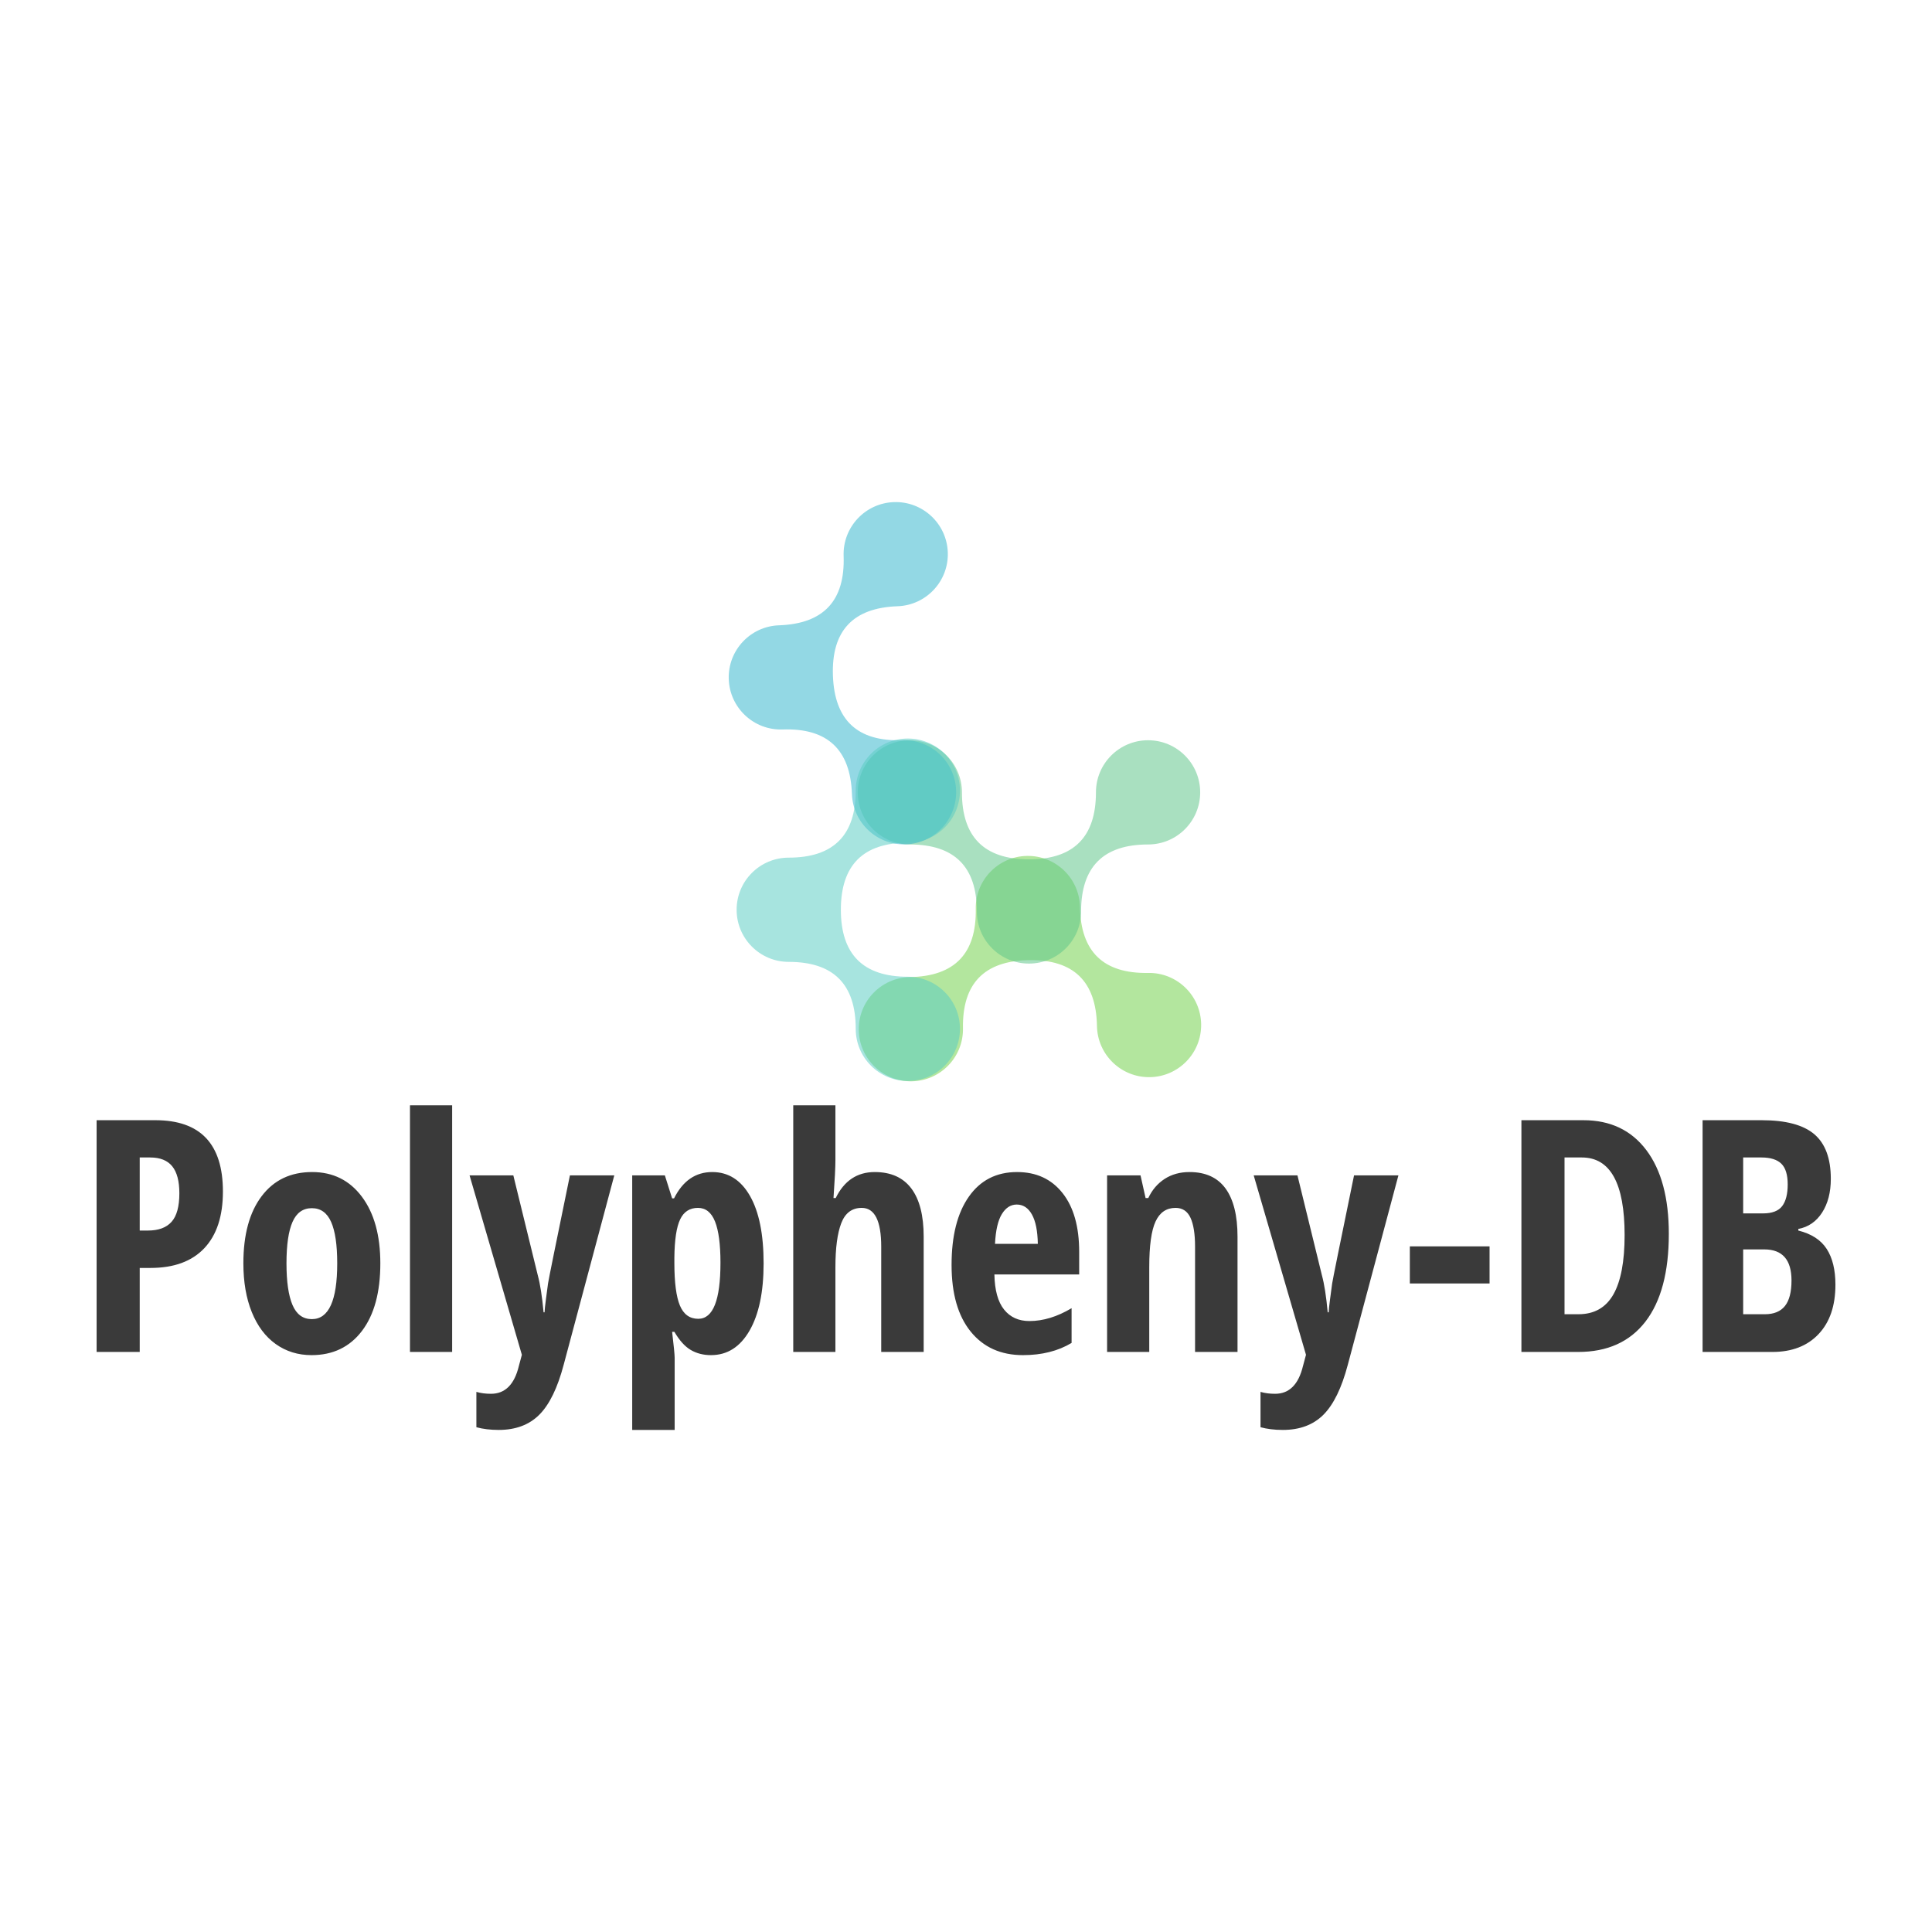
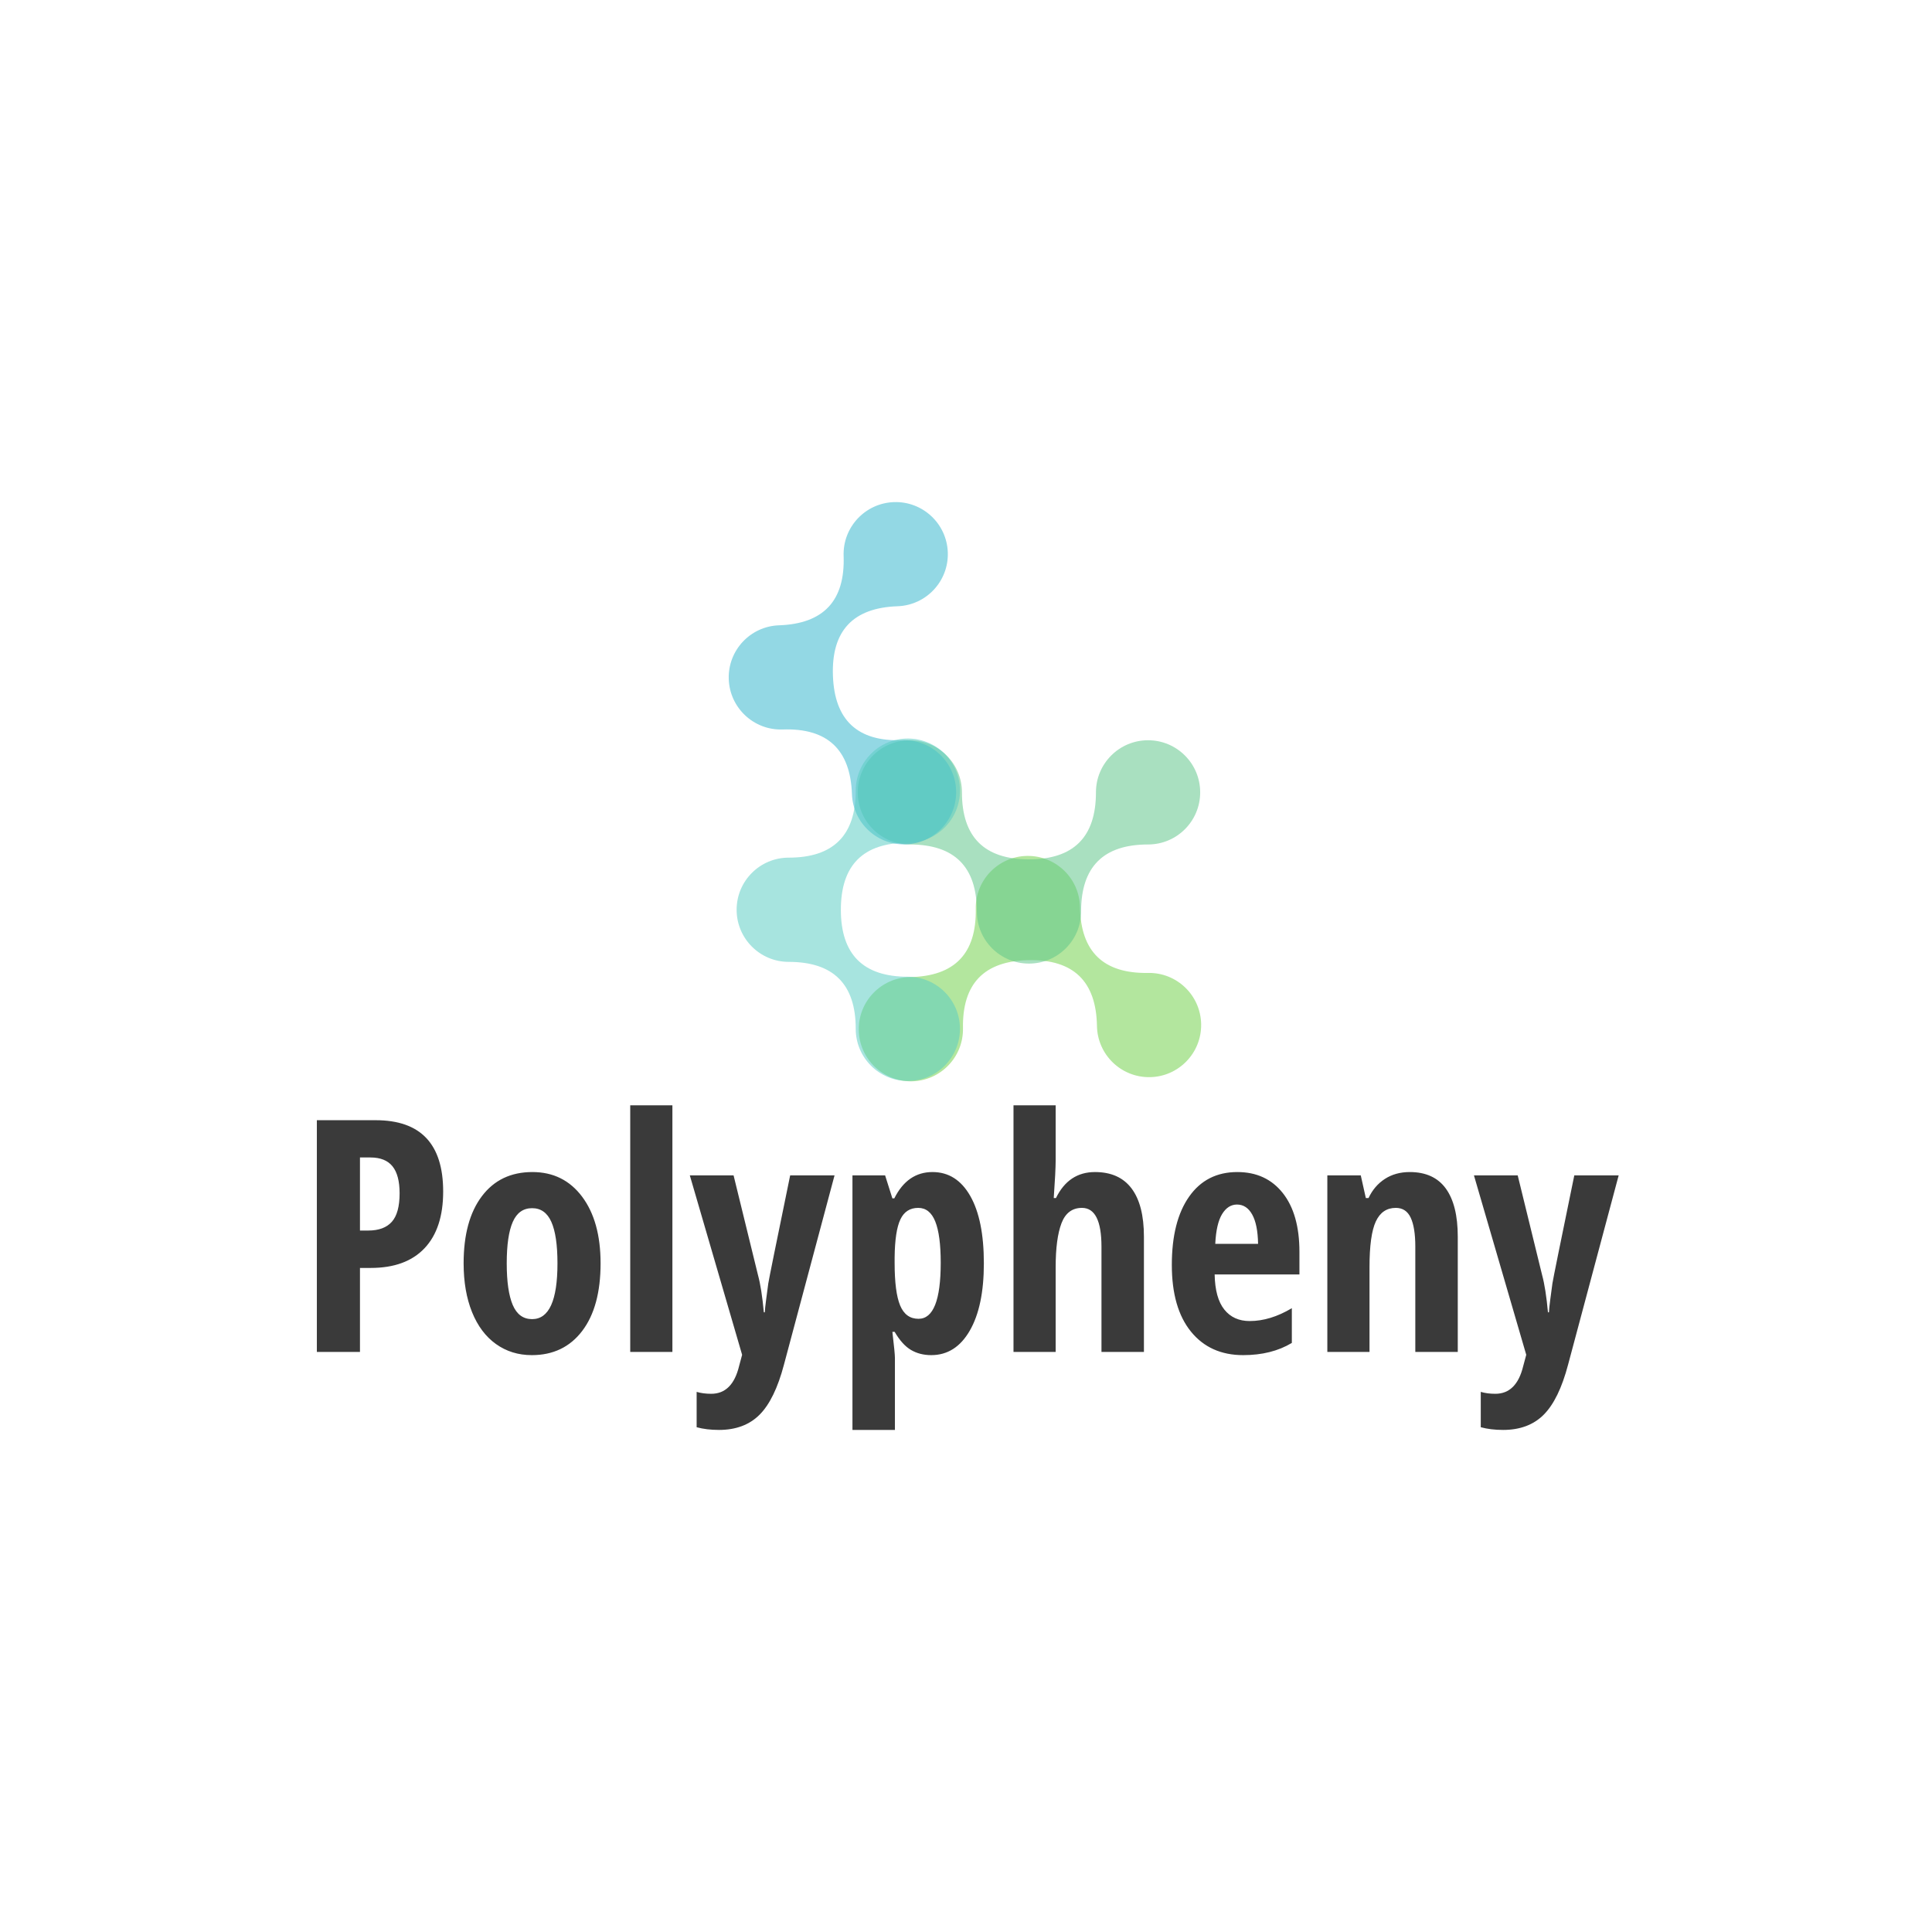
- <svg xmlns="http://www.w3.org/2000/svg" class="thumb" width="1000" height="1000" viewBox="0,0,600,600">
-   <defs>
-     <style type="text/css" />
+ <svg xmlns="http://www.w3.org/2000/svg" class="thumb" width="1000" height="1000" viewBox="0,0,600,600" id="svg3336" version="1.1">
+   <defs id="defs3338">
+     <style type="text/css" id="style3340" />
  </defs>
-   <g transform="matrix(1.2344,0,0,1.2344,-67.4344,146.7458)">
-     <g transform="matrix(-1.2856,0.0224,-0.0224,-1.2856,363.59,158.2043)">
-       <svg width="77.004" height="53.7" viewBox="11.429,23.96,77.004,53.7">
-         <defs>
+   <g transform="matrix(1.2344,0,0,1.2344,-67.4344,146.7458)" id="g3342">
+     <g transform="matrix(-1.2856,0.0224,-0.0224,-1.2856,363.59,158.2043)" id="g3344">
+       <svg width="77.004" height="53.7" viewBox="11.429,23.96,77.004,53.7" id="svg3346" version="1.1">
+         <defs id="defs3348">
          <linearGradient x1="0" y1="0.5" x2="1" y2="0.5" id="linearGradientSjsn91j434">
-             <stop offset="0%" stop-color="#74d14c" stop-opacity="0.54" />
-             <stop offset="100%" stop-color="#74d14c" stop-opacity="0.54" />
+             <stop offset="0%" stop-color="#74d14c" stop-opacity="0.54" id="stop3351" />
+             <stop offset="100%" stop-color="#74d14c" stop-opacity="0.54" id="stop3353" />
          </linearGradient>
        </defs>
-         <g />
-         <g />
-         <g />
-         <g>
-           <path fill-rule="evenodd" clip-rule="evenodd" d="M73.232,28.96c-5.631,0-10.194,4.567-10.194,10.197   c0,8.74-4.368,13.108-13.11,13.108c-8.737,0-13.111-4.369-13.111-13.108c0-5.63-4.563-10.197-10.194-10.197   s-10.194,4.567-10.194,10.197c0,5.631,4.563,10.198,10.194,10.198c8.742,0,13.111,4.369,13.111,13.111   c0,5.631,4.563,10.194,10.195,10.194c5.63,0,10.2-4.563,10.2-10.194c0-8.742,4.368-13.111,13.104-13.111   c5.637,0,10.2-4.567,10.2-10.198C83.433,33.527,78.869,28.96,73.232,28.96z" fill="url('#linearGradientSjsn91j434')" style="" stroke="none" />
+         <g id="g3355" />
+         <g id="g3357" />
+         <g id="g3359" />
+         <g id="g3361">
+           <path fill-rule="evenodd" clip-rule="evenodd" d="M73.232,28.96c-5.631,0-10.194,4.567-10.194,10.197   c0,8.74-4.368,13.108-13.11,13.108c-8.737,0-13.111-4.369-13.111-13.108c0-5.63-4.563-10.197-10.194-10.197   s-10.194,4.567-10.194,10.197c0,5.631,4.563,10.198,10.194,10.198c8.742,0,13.111,4.369,13.111,13.111   c0,5.631,4.563,10.194,10.195,10.194c5.63,0,10.2-4.563,10.2-10.194c0-8.742,4.368-13.111,13.104-13.111   c5.637,0,10.2-4.567,10.2-10.198C83.433,33.527,78.869,28.96,73.232,28.96z" fill="url('#linearGradientSjsn91j434')" style="" stroke="none" id="path3363" />
        </g>
      </svg>
    </g>
-     <g transform="matrix(1.2858,0,0,1.2858,263.9971,60.9266)">
-       <svg width="77.004" height="53.7" viewBox="11.429,23.96,77.004,53.7">
-         <defs>
+     <g transform="matrix(1.2858,0,0,1.2858,263.9971,60.9266)" id="g3365">
+       <svg width="77.004" height="53.7" viewBox="11.429,23.96,77.004,53.7" id="svg3367" version="1.1">
+         <defs id="defs3369">
          <linearGradient x1="0" y1="0.5" x2="1" y2="0.5" id="linearGradientSjsn91j43a">
-             <stop offset="0%" stop-color="#61c78c" stop-opacity="0.54" />
-             <stop offset="100%" stop-color="#61c78c" stop-opacity="0.54" />
+             <stop offset="0%" stop-color="#61c78c" stop-opacity="0.54" id="stop3372" />
+             <stop offset="100%" stop-color="#61c78c" stop-opacity="0.54" id="stop3374" />
          </linearGradient>
        </defs>
-         <g />
-         <g />
-         <g />
-         <g>
-           <path fill-rule="evenodd" clip-rule="evenodd" d="M73.232,28.96c-5.631,0-10.194,4.567-10.194,10.197   c0,8.74-4.368,13.108-13.11,13.108c-8.737,0-13.111-4.369-13.111-13.108c0-5.63-4.563-10.197-10.194-10.197   s-10.194,4.567-10.194,10.197c0,5.631,4.563,10.198,10.194,10.198c8.742,0,13.111,4.369,13.111,13.111   c0,5.631,4.563,10.194,10.195,10.194c5.63,0,10.2-4.563,10.2-10.194c0-8.742,4.368-13.111,13.104-13.111   c5.637,0,10.2-4.567,10.2-10.198C83.433,33.527,78.869,28.96,73.232,28.96z" fill="url('#linearGradientSjsn91j43a')" style="" stroke="none" />
+         <g id="g3376" />
+         <g id="g3378" />
+         <g id="g3380" />
+         <g id="g3382">
+           <path fill-rule="evenodd" clip-rule="evenodd" d="M73.232,28.96c-5.631,0-10.194,4.567-10.194,10.197   c0,8.74-4.368,13.108-13.11,13.108c-8.737,0-13.111-4.369-13.111-13.108c0-5.63-4.563-10.197-10.194-10.197   s-10.194,4.567-10.194,10.197c0,5.631,4.563,10.198,10.194,10.198c8.742,0,13.111,4.369,13.111,13.111   c0,5.631,4.563,10.194,10.195,10.194c5.63,0,10.2-4.563,10.2-10.194c0-8.742,4.368-13.111,13.104-13.111   c5.637,0,10.2-4.567,10.2-10.198C83.433,33.527,78.869,28.96,73.232,28.96z" fill="url('#linearGradientSjsn91j43a')" style="" stroke="none" id="path3384" />
        </g>
      </svg>
    </g>
-     <g transform="matrix(0.0449,1.285,-1.285,0.0449,298.8251,0.3381)">
-       <svg width="77.004" height="53.7" viewBox="11.429,23.96,77.004,53.7">
-         <defs>
+     <g transform="matrix(0.0449,1.285,-1.285,0.0449,298.8251,0.3381)" id="g3386">
+       <svg width="77.004" height="53.7" viewBox="11.429,23.96,77.004,53.7" id="svg3388" version="1.1">
+         <defs id="defs3390">
          <linearGradient x1="0" y1="0.5" x2="1" y2="0.5" id="linearGradientSjsn91j43g">
-             <stop offset="0%" stop-color="#33b5cc" stop-opacity="0.53" />
-             <stop offset="100%" stop-color="#33b5cc" stop-opacity="0.53" />
+             <stop offset="0%" stop-color="#33b5cc" stop-opacity="0.53" id="stop3393" />
+             <stop offset="100%" stop-color="#33b5cc" stop-opacity="0.53" id="stop3395" />
          </linearGradient>
        </defs>
-         <g />
-         <g />
-         <g />
-         <g>
-           <path fill-rule="evenodd" clip-rule="evenodd" d="M73.232,28.96c-5.631,0-10.194,4.567-10.194,10.197   c0,8.74-4.368,13.108-13.11,13.108c-8.737,0-13.111-4.369-13.111-13.108c0-5.63-4.563-10.197-10.194-10.197   s-10.194,4.567-10.194,10.197c0,5.631,4.563,10.198,10.194,10.198c8.742,0,13.111,4.369,13.111,13.111   c0,5.631,4.563,10.194,10.195,10.194c5.63,0,10.2-4.563,10.2-10.194c0-8.742,4.368-13.111,13.104-13.111   c5.637,0,10.2-4.567,10.2-10.198C83.433,33.527,78.869,28.96,73.232,28.96z" fill="url('#linearGradientSjsn91j43g')" style="" stroke="none" />
+         <g id="g3397" />
+         <g id="g3399" />
+         <g id="g3401" />
+         <g id="g3403">
+           <path fill-rule="evenodd" clip-rule="evenodd" d="M73.232,28.96c-5.631,0-10.194,4.567-10.194,10.197   c0,8.74-4.368,13.108-13.11,13.108c-8.737,0-13.111-4.369-13.111-13.108c0-5.63-4.563-10.197-10.194-10.197   s-10.194,4.567-10.194,10.197c0,5.631,4.563,10.198,10.194,10.198c8.742,0,13.111,4.369,13.111,13.111   c0,5.631,4.563,10.194,10.195,10.194c5.63,0,10.2-4.563,10.2-10.194c0-8.742,4.368-13.111,13.104-13.111   c5.637,0,10.2-4.567,10.2-10.198C83.433,33.527,78.869,28.96,73.232,28.96z" fill="url('#linearGradientSjsn91j43g')" style="" stroke="none" id="path3405" />
        </g>
      </svg>
    </g>
-     <g transform="matrix(0,1.2858,-1.2858,0,302.5734,60.4971)">
-       <svg width="77.004" height="53.7" viewBox="11.429,23.96,77.004,53.7">
-         <defs>
+     <g transform="matrix(0,1.2858,-1.2858,0,302.5734,60.4971)" id="g3407">
+       <svg width="77.004" height="53.7" viewBox="11.429,23.96,77.004,53.7" id="svg3409" version="1.1">
+         <defs id="defs3411">
          <linearGradient x1="0" y1="0.5" x2="1" y2="0.5" id="linearGradientSjsn91j43m">
-             <stop offset="0%" stop-color="#5accc2" stop-opacity="0.53" />
-             <stop offset="100%" stop-color="#5accc2" stop-opacity="0.53" />
+             <stop offset="0%" stop-color="#5accc2" stop-opacity="0.53" id="stop3414" />
+             <stop offset="100%" stop-color="#5accc2" stop-opacity="0.53" id="stop3416" />
          </linearGradient>
        </defs>
-         <g />
-         <g />
-         <g />
-         <g>
-           <path fill-rule="evenodd" clip-rule="evenodd" d="M73.232,28.96c-5.631,0-10.194,4.567-10.194,10.197   c0,8.74-4.368,13.108-13.11,13.108c-8.737,0-13.111-4.369-13.111-13.108c0-5.63-4.563-10.197-10.194-10.197   s-10.194,4.567-10.194,10.197c0,5.631,4.563,10.198,10.194,10.198c8.742,0,13.111,4.369,13.111,13.111   c0,5.631,4.563,10.194,10.195,10.194c5.63,0,10.2-4.563,10.2-10.194c0-8.742,4.368-13.111,13.104-13.111   c5.637,0,10.2-4.567,10.2-10.198C83.433,33.527,78.869,28.96,73.232,28.96z" fill="url('#linearGradientSjsn91j43m')" style="" stroke="none" />
+         <g id="g3418" />
+         <g id="g3420" />
+         <g id="g3422" />
+         <g id="g3424">
+           <path fill-rule="evenodd" clip-rule="evenodd" d="M73.232,28.96c-5.631,0-10.194,4.567-10.194,10.197   c0,8.74-4.368,13.108-13.11,13.108c-8.737,0-13.111-4.369-13.111-13.108c0-5.63-4.563-10.197-10.194-10.197   s-10.194,4.567-10.194,10.197c0,5.631,4.563,10.198,10.194,10.198c8.742,0,13.111,4.369,13.111,13.111   c0,5.631,4.563,10.194,10.195,10.194c5.63,0,10.2-4.563,10.2-10.194c0-8.742,4.368-13.111,13.104-13.111   c5.637,0,10.2-4.567,10.2-10.198C83.433,33.527,78.869,28.96,73.232,28.96z" fill="url('#linearGradientSjsn91j43m')" style="" stroke="none" id="path3426" />
        </g>
      </svg>
    </g>
-     <g transform="matrix(0.8167,0,0,0.8167,73.7902,137.9495)">
-       <svg width="545.41" height="196" style="overflow: visible;">
-         <defs>
-           <linearGradient x1="0" y1="0.5" x2="1" y2="0.5" id="linearGradientSjsn91j43u">
-             <stop offset="0%" stop-color="#3a3a3a" />
-             <stop offset="100%" stop-color="#3a3a3a" />
+     <g transform="matrix(0.8167,0,0,0.8167,74.76233,137.9495)" id="g3428">
+       <svg width="545.41" height="196" style="overflow:visible" id="svg3430" version="1.1">
+         <defs id="defs3432">
+           <linearGradient x1="3.146" y1="-52.026" x2="203.402" y2="-52.026" id="linearGradientSjsn91j43u" gradientTransform="matrix(2.002559,0,0,0.4993611,66.65776,0)" gradientUnits="userSpaceOnUse">
+             <stop offset="0%" stop-color="#3a3a3a" id="stop3435" />
+             <stop offset="100%" stop-color="#3a3a3a" id="stop3437" />
          </linearGradient>
        </defs>
-         <g transform="matrix(1,0,0,1,0,102)">
-           <path d="M 45.21-49.41L 45.21-49.41Q 45.21-38.04  39.48-31.96Q 33.74-25.88  22.9-25.88L 22.9-25.88L 19.58-25.88L 19.58 0L 6.3 0L 6.3-71.39L 24.41-71.39Q 45.21-71.39  45.21-49.41ZM 19.58-59.91L 19.58-37.4L 22.12-37.4Q 27-37.4  29.39-40.09Q 31.79-42.77  31.79-48.88L 31.79-48.88Q 31.79-54.49  29.59-57.2Q 27.39-59.91  22.8-59.91L 22.8-59.91L 19.58-59.91ZM 93.7-27.29L 93.7-27.29Q 93.7-13.92  88.04-6.47Q 82.37 0.98  72.51 0.98L 72.51 0.98Q 66.26 0.98  61.47-2.44Q 56.69-5.86  54.1-12.28Q 51.51-18.7  51.51-27.29L 51.51-27.29Q 51.51-40.53  57.13-47.97Q 62.74-55.42  72.7-55.42L 72.7-55.42Q 82.32-55.42  88.01-47.83Q 93.7-40.23  93.7-27.29ZM 64.79-27.29L 64.79-27.29Q 64.79-18.8  66.65-14.45Q 68.51-10.11  72.61-10.11L 72.61-10.11Q 80.42-10.11  80.42-27.29L 80.42-27.29Q 80.42-35.84  78.54-40.06Q 76.66-44.29  72.61-44.29L 72.61-44.29Q 68.51-44.29  66.65-40.06Q 64.79-35.84  64.79-27.29ZM 115.824-75.98L 115.824 0L 102.834 0L 102.834-75.98L 115.824-75.98ZM 137.301 0.88L 121.191-54.39L 134.671-54.39L 142.191-23.68Q 143.311-19.58  143.991-12.21L 143.991-12.21L 144.291-12.21Q 144.331-13.38  144.731-16.38Q 145.121-19.38  145.361-21.09Q 145.601-22.8  152.101-54.39L 152.101-54.39L 165.771-54.39L 150.191 3.91Q 147.361 14.65  142.671 19.34Q 137.991 24.02  130.171 24.02L 130.171 24.02Q 126.321 24.02  123.291 23.19L 123.291 23.19L 123.291 12.3Q 125.291 12.89  127.781 12.89L 127.781 12.89Q 134.321 12.89  136.381 4.3L 136.381 4.3L 137.301 0.88ZM 195.561 0.98L 195.561 0.98Q 192.041 0.98  189.331-0.61Q 186.621-2.2  184.281-6.2L 184.281-6.2L 183.591-6.2Q 184.371 0.44  184.371 1.81L 184.371 1.81L 184.371 24.02L 171.291 24.02L 171.291-54.39L 181.351-54.39L 183.591-47.31L 184.181-47.31Q 188.231-55.42  195.951-55.42L 195.951-55.42Q 203.371-55.42  207.571-48.07Q 211.771-40.72  211.771-27.29L 211.771-27.29Q 211.771-14.06  207.421-6.54Q 203.071 0.98  195.561 0.98ZM 191.551-44.38L 191.551-44.38Q 187.741-44.38  186.061-40.84Q 184.371-37.3  184.281-29.1L 184.281-29.1L 184.281-27.39Q 184.281-18.41  185.981-14.31Q 187.691-10.21  191.651-10.21L 191.651-10.21Q 198.481-10.21  198.481-27.49L 198.481-27.49Q 198.481-35.99  196.801-40.19Q 195.121-44.38  191.551-44.38ZM 261.081 0L 248.001 0L 248.001-32.42Q 248.001-44.38  241.991-44.38L 241.991-44.38Q 237.501-44.38  235.691-39.67Q 233.891-34.96  233.891-26.12L 233.891-26.12L 233.891 0L 220.901 0L 220.901-75.98L 233.891-75.98L 233.891-59.08Q 233.891-55.81  233.301-47.41L 233.301-47.41L 233.981-47.41Q 237.891-55.42  246.001-55.42L 246.001-55.42Q 253.471-55.42  257.271-50.37Q 261.081-45.31  261.081-35.5L 261.081-35.5L 261.081 0ZM 291.654 0.98L 291.654 0.98Q 281.444 0.98  275.564-6.27Q 269.674-13.53  269.674-26.81L 269.674-26.81Q 269.674-40.28  275.004-47.85Q 280.324-55.42  289.844-55.42L 289.844-55.42Q 298.734-55.42  303.854-48.95Q 308.984-42.48  308.984-30.81L 308.984-30.81L 308.984-23.88L 282.864-23.88Q 283.004-16.6  285.844-13.06Q 288.674-9.52  293.654-9.52L 293.654-9.52Q 300.004-9.52  306.644-13.48L 306.644-13.48L 306.644-2.78Q 300.394 0.98  291.654 0.98ZM 289.744-45.41L 289.744-45.41Q 286.964-45.41  285.154-42.46Q 283.354-39.5  283.054-33.3L 283.054-33.3L 296.244-33.3Q 296.144-39.26  294.434-42.33Q 292.724-45.41  289.744-45.41ZM 357.761 0L 344.681 0L 344.681-32.42Q 344.681-38.33  343.261-41.36Q 341.851-44.38  338.671-44.38L 338.671-44.38Q 334.471-44.38  332.521-40.21Q 330.571-36.04  330.571-26.12L 330.571-26.12L 330.571 0L 317.581 0L 317.581-54.39L 327.881-54.39L 329.441-47.41L 330.271-47.41Q 332.031-51.17  335.301-53.3Q 338.571-55.42  342.971-55.42L 342.971-55.42Q 350.391-55.42  354.081-50.34Q 357.761-45.26  357.761-35.5L 357.761-35.5L 357.761 0ZM 378.854 0.88L 362.744-54.39L 376.224-54.39L 383.744-23.68Q 384.864-19.58  385.544-12.21L 385.544-12.21L 385.844-12.21Q 385.884-13.38  386.284-16.38Q 386.674-19.38  386.914-21.09Q 387.154-22.8  393.654-54.39L 393.654-54.39L 407.324-54.39L 391.744 3.91Q 388.914 14.65  384.224 19.34Q 379.544 24.02  371.724 24.02L 371.724 24.02Q 367.874 24.02  364.844 23.19L 364.844 23.19L 364.844 12.3Q 366.844 12.89  369.334 12.89L 369.334 12.89Q 375.874 12.89  377.934 4.3L 377.934 4.3L 378.854 0.88ZM 435.404-21.09L 410.844-21.09L 410.844-32.52L 435.404-32.52L 435.404-21.09ZM 490.626-36.38L 490.626-36.38Q 490.626-18.7  483.426-9.35Q 476.216 0  462.696 0L 462.696 0L 445.216 0L 445.216-71.39L 464.306-71.39Q 476.756-71.39  483.696-62.18Q 490.626-52.98  490.626-36.38ZM 477.006-35.99L 477.006-35.99Q 477.006-59.91  463.816-59.91L 463.816-59.91L 458.496-59.91L 458.496-11.62L 462.796-11.62Q 470.066-11.62  473.536-17.7Q 477.006-23.78  477.006-35.99ZM 501.027 0L 501.027-71.39L 519.237-71.39Q 530.367-71.39  535.447-67.07Q 540.527-62.74  540.527-53.32L 540.527-53.32Q 540.527-47.12  537.847-42.94Q 535.157-38.77  530.517-37.89L 530.517-37.89L 530.517-37.4Q 536.577-35.89  539.257-31.74Q 541.947-27.59  541.947-20.7L 541.947-20.7Q 541.947-10.99  536.747-5.49Q 531.547 0  522.507 0L 522.507 0L 501.027 0ZM 513.527-59.91L 513.527-42.68L 519.627-42.68Q 523.827-42.68  525.537-44.92Q 527.247-47.17  527.247-51.61L 527.247-51.61Q 527.247-56.05  525.297-57.98Q 523.337-59.91  519.137-59.91L 519.137-59.91L 513.527-59.91ZM 520.017-31.59L 513.527-31.59L 513.527-11.62L 520.217-11.62Q 524.367-11.62  526.397-14.16Q 528.417-16.7  528.417-22.02L 528.417-22.02Q 528.417-31.59  520.017-31.59L 520.017-31.59Z" data-textpath="Polypheny-DB" data-text-anchor="middle" data-font-size="100" data-letterspacing="0" data-side="left" data-offset="0.5" data-dx="0" data-dy="0" data-xmlspace="preserve" data-href="" data-font="Open Sans Condensed" data-font-src="/Content/clientfonts/opensanscondensed-bold.woff" data-font-scale="contain" transform="translate(0,0)" data-x="0" data-y="0" fill="url('#linearGradientSjsn91j43u')" />
+         <g transform="translate(0,102)" id="g3439">
+           <path d="m 111.868,-49.41 0,0 c 0,7.58 -1.91,13.397 -5.73,17.45 -3.827,4.053 -9.353,6.08 -16.58,6.08 l 0,0 -3.32,0 0,25.88 -13.28,0 0,-71.39 18.11,0 c 13.867,0 20.8,7.327 20.8,21.98 z m -25.63,-10.5 0,22.51 2.54,0 c 3.253,0 5.677,-0.897 7.27,-2.69 1.6,-1.787 2.4,-4.717 2.4,-8.79 l 0,0 c 0,-3.74 -0.733,-6.513 -2.2,-8.32 -1.467,-1.807 -3.73,-2.71 -6.79,-2.71 l 0,0 z m 74.121,32.62 0,0 c 0,8.913 -1.887,15.853 -5.66,20.82 -3.78,4.967 -8.957,7.45 -15.53,7.45 l 0,0 c -4.167,0 -7.847,-1.14 -11.04,-3.42 -3.187,-2.28 -5.643,-5.56 -7.37,-9.84 -1.727,-4.28 -2.59,-9.283 -2.59,-15.01 l 0,0 c 0,-8.827 1.873,-15.72 5.62,-20.68 3.74,-4.967 8.93,-7.45 15.57,-7.45 l 0,0 c 6.413,0 11.517,2.53 15.31,7.59 3.793,5.067 5.69,11.913 5.69,20.54 z m -28.91,0 0,0 c 0,5.66 0.62,9.94 1.86,12.84 1.24,2.893 3.227,4.34 5.96,4.34 l 0,0 c 5.207,0 7.81,-5.727 7.81,-17.18 l 0,0 c 0,-5.7 -0.627,-9.957 -1.88,-12.77 -1.253,-2.82 -3.23,-4.23 -5.93,-4.23 l 0,0 c -2.733,0 -4.72,1.41 -5.96,4.23 -1.24,2.813 -1.86,7.07 -1.86,12.77 z m 51.034,-48.69 0,75.98 -12.99,0 0,-75.98 z m 21.477,76.86 -16.11,-55.27 13.48,0 7.52,30.71 c 0.747,2.733 1.347,6.557 1.8,11.47 l 0,0 0.3,0 c 0.027,-0.78 0.173,-2.17 0.44,-4.17 0.26,-2 0.47,-3.57 0.63,-4.71 0.16,-1.14 2.407,-12.24 6.74,-33.3 l 0,0 13.67,0 -15.58,58.3 c -1.887,7.16 -4.393,12.303 -7.52,15.43 -3.12,3.12 -7.287,4.68 -12.5,4.68 l 0,0 c -2.567,0 -4.86,-0.277 -6.88,-0.83 l 0,0 0,-10.89 c 1.333,0.393 2.83,0.59 4.49,0.59 l 0,0 c 4.36,0 7.227,-2.863 8.6,-8.59 l 0,0 z m 58.26,0.1 0,0 c -2.347,0 -4.423,-0.53 -6.23,-1.59 -1.807,-1.06 -3.49,-2.923 -5.05,-5.59 l 0,0 -0.69,0 c 0.52,4.427 0.78,7.097 0.78,8.01 l 0,0 0,22.21 -13.08,0 0,-78.41 10.06,0 2.24,7.08 0.59,0 c 2.7,-5.407 6.623,-8.11 11.77,-8.11 l 0,0 c 4.947,0 8.82,2.45 11.62,7.35 2.8,4.9 4.2,11.827 4.2,20.78 l 0,0 c 0,8.82 -1.45,15.737 -4.35,20.75 -2.9,5.013 -6.853,7.52 -11.86,7.52 z m -4.01,-45.36 0,0 c -2.54,0 -4.37,1.18 -5.49,3.54 -1.127,2.36 -1.72,6.273 -1.78,11.74 l 0,0 0,1.71 c 0,5.987 0.567,10.347 1.7,13.08 1.14,2.733 3.03,4.1 5.67,4.1 l 0,0 c 4.553,0 6.83,-5.76 6.83,-17.28 l 0,0 c 0,-5.667 -0.56,-9.9 -1.68,-12.7 -1.12,-2.793 -2.87,-4.19 -5.25,-4.19 z M 327.739,0 l -13.08,0 0,-32.42 c 0,-7.973 -2.003,-11.96 -6.01,-11.96 l 0,0 c -2.993,0 -5.093,1.57 -6.3,4.71 -1.2,3.14 -1.8,7.657 -1.8,13.55 l 0,0 0,26.12 -12.99,0 0,-75.98 12.99,0 0,16.9 c 0,2.18 -0.197,6.07 -0.59,11.67 l 0,0 0.68,0 c 2.607,-5.34 6.613,-8.01 12.02,-8.01 l 0,0 c 4.98,0 8.737,1.683 11.27,5.05 2.54,3.373 3.81,8.33 3.81,14.87 l 0,0 z m 30.574,0.98 0,0 c -6.807,0 -12.17,-2.417 -16.09,-7.25 -3.927,-4.84 -5.89,-11.687 -5.89,-20.54 l 0,0 c 0,-8.98 1.777,-15.993 5.33,-21.04 3.547,-5.047 8.493,-7.57 14.84,-7.57 l 0,0 c 5.927,0 10.597,2.157 14.01,6.47 3.42,4.313 5.13,10.36 5.13,18.14 l 0,0 0,6.93 -26.12,0 c 0.093,4.853 1.087,8.46 2.98,10.82 1.887,2.36 4.49,3.54 7.81,3.54 l 0,0 c 4.233,0 8.563,-1.32 12.99,-3.96 l 0,0 0,10.7 c -4.167,2.507 -9.163,3.76 -14.99,3.76 z m -1.91,-46.39 0,0 c -1.853,0 -3.383,0.983 -4.59,2.95 -1.2,1.973 -1.9,5.027 -2.1,9.16 l 0,0 13.19,0 c -0.067,-3.973 -0.67,-6.983 -1.81,-9.03 -1.14,-2.053 -2.703,-3.08 -4.69,-3.08 z m 68.016,45.41 -13.08,0 0,-32.42 c 0,-3.94 -0.473,-6.92 -1.42,-8.94 -0.94,-2.013 -2.47,-3.02 -4.59,-3.02 l 0,0 c -2.8,0 -4.85,1.39 -6.15,4.17 -1.3,2.78 -1.95,7.477 -1.95,14.09 l 0,0 0,26.12 -12.99,0 0,-54.39 10.3,0 1.56,6.98 0.83,0 c 1.173,-2.507 2.85,-4.47 5.03,-5.89 2.18,-1.413 4.737,-2.12 7.67,-2.12 l 0,0 c 4.947,0 8.65,1.693 11.11,5.08 2.453,3.387 3.68,8.333 3.68,14.84 l 0,0 z m 21.094,0.88 -16.11,-55.27 13.48,0 7.52,30.71 c 0.747,2.733 1.347,6.557 1.8,11.47 l 0,0 0.3,0 c 0.027,-0.78 0.173,-2.17 0.44,-4.17 0.26,-2 0.47,-3.57 0.63,-4.71 0.16,-1.14 2.407,-12.24 6.74,-33.3 l 0,0 13.67,0 -15.58,58.3 c -1.887,7.16 -4.393,12.303 -7.52,15.43 -3.12,3.12 -7.287,4.68 -12.5,4.68 l 0,0 c -2.567,0 -4.86,-0.277 -6.88,-0.83 l 0,0 0,-10.89 c 1.333,0.393 2.83,0.59 4.49,0.59 l 0,0 c 4.36,0 7.227,-2.863 8.6,-8.59 l 0,0 z" data-textpath="Polypheny-DB" data-text-anchor="middle" data-font-size="100" data-letterspacing="0" data-side="left" data-offset="0.5" data-dx="0" data-dy="0" data-xmlspace="preserve" data-href="" data-font="Open Sans Condensed" data-font-src="/Content/clientfonts/opensanscondensed-bold.woff" data-font-scale="contain" data-x="0" data-y="0" id="path3441" style="fill:url(#linearGradientSjsn91j43u)" />
        </g>
      </svg>
    </g>
  </g>
</svg>
